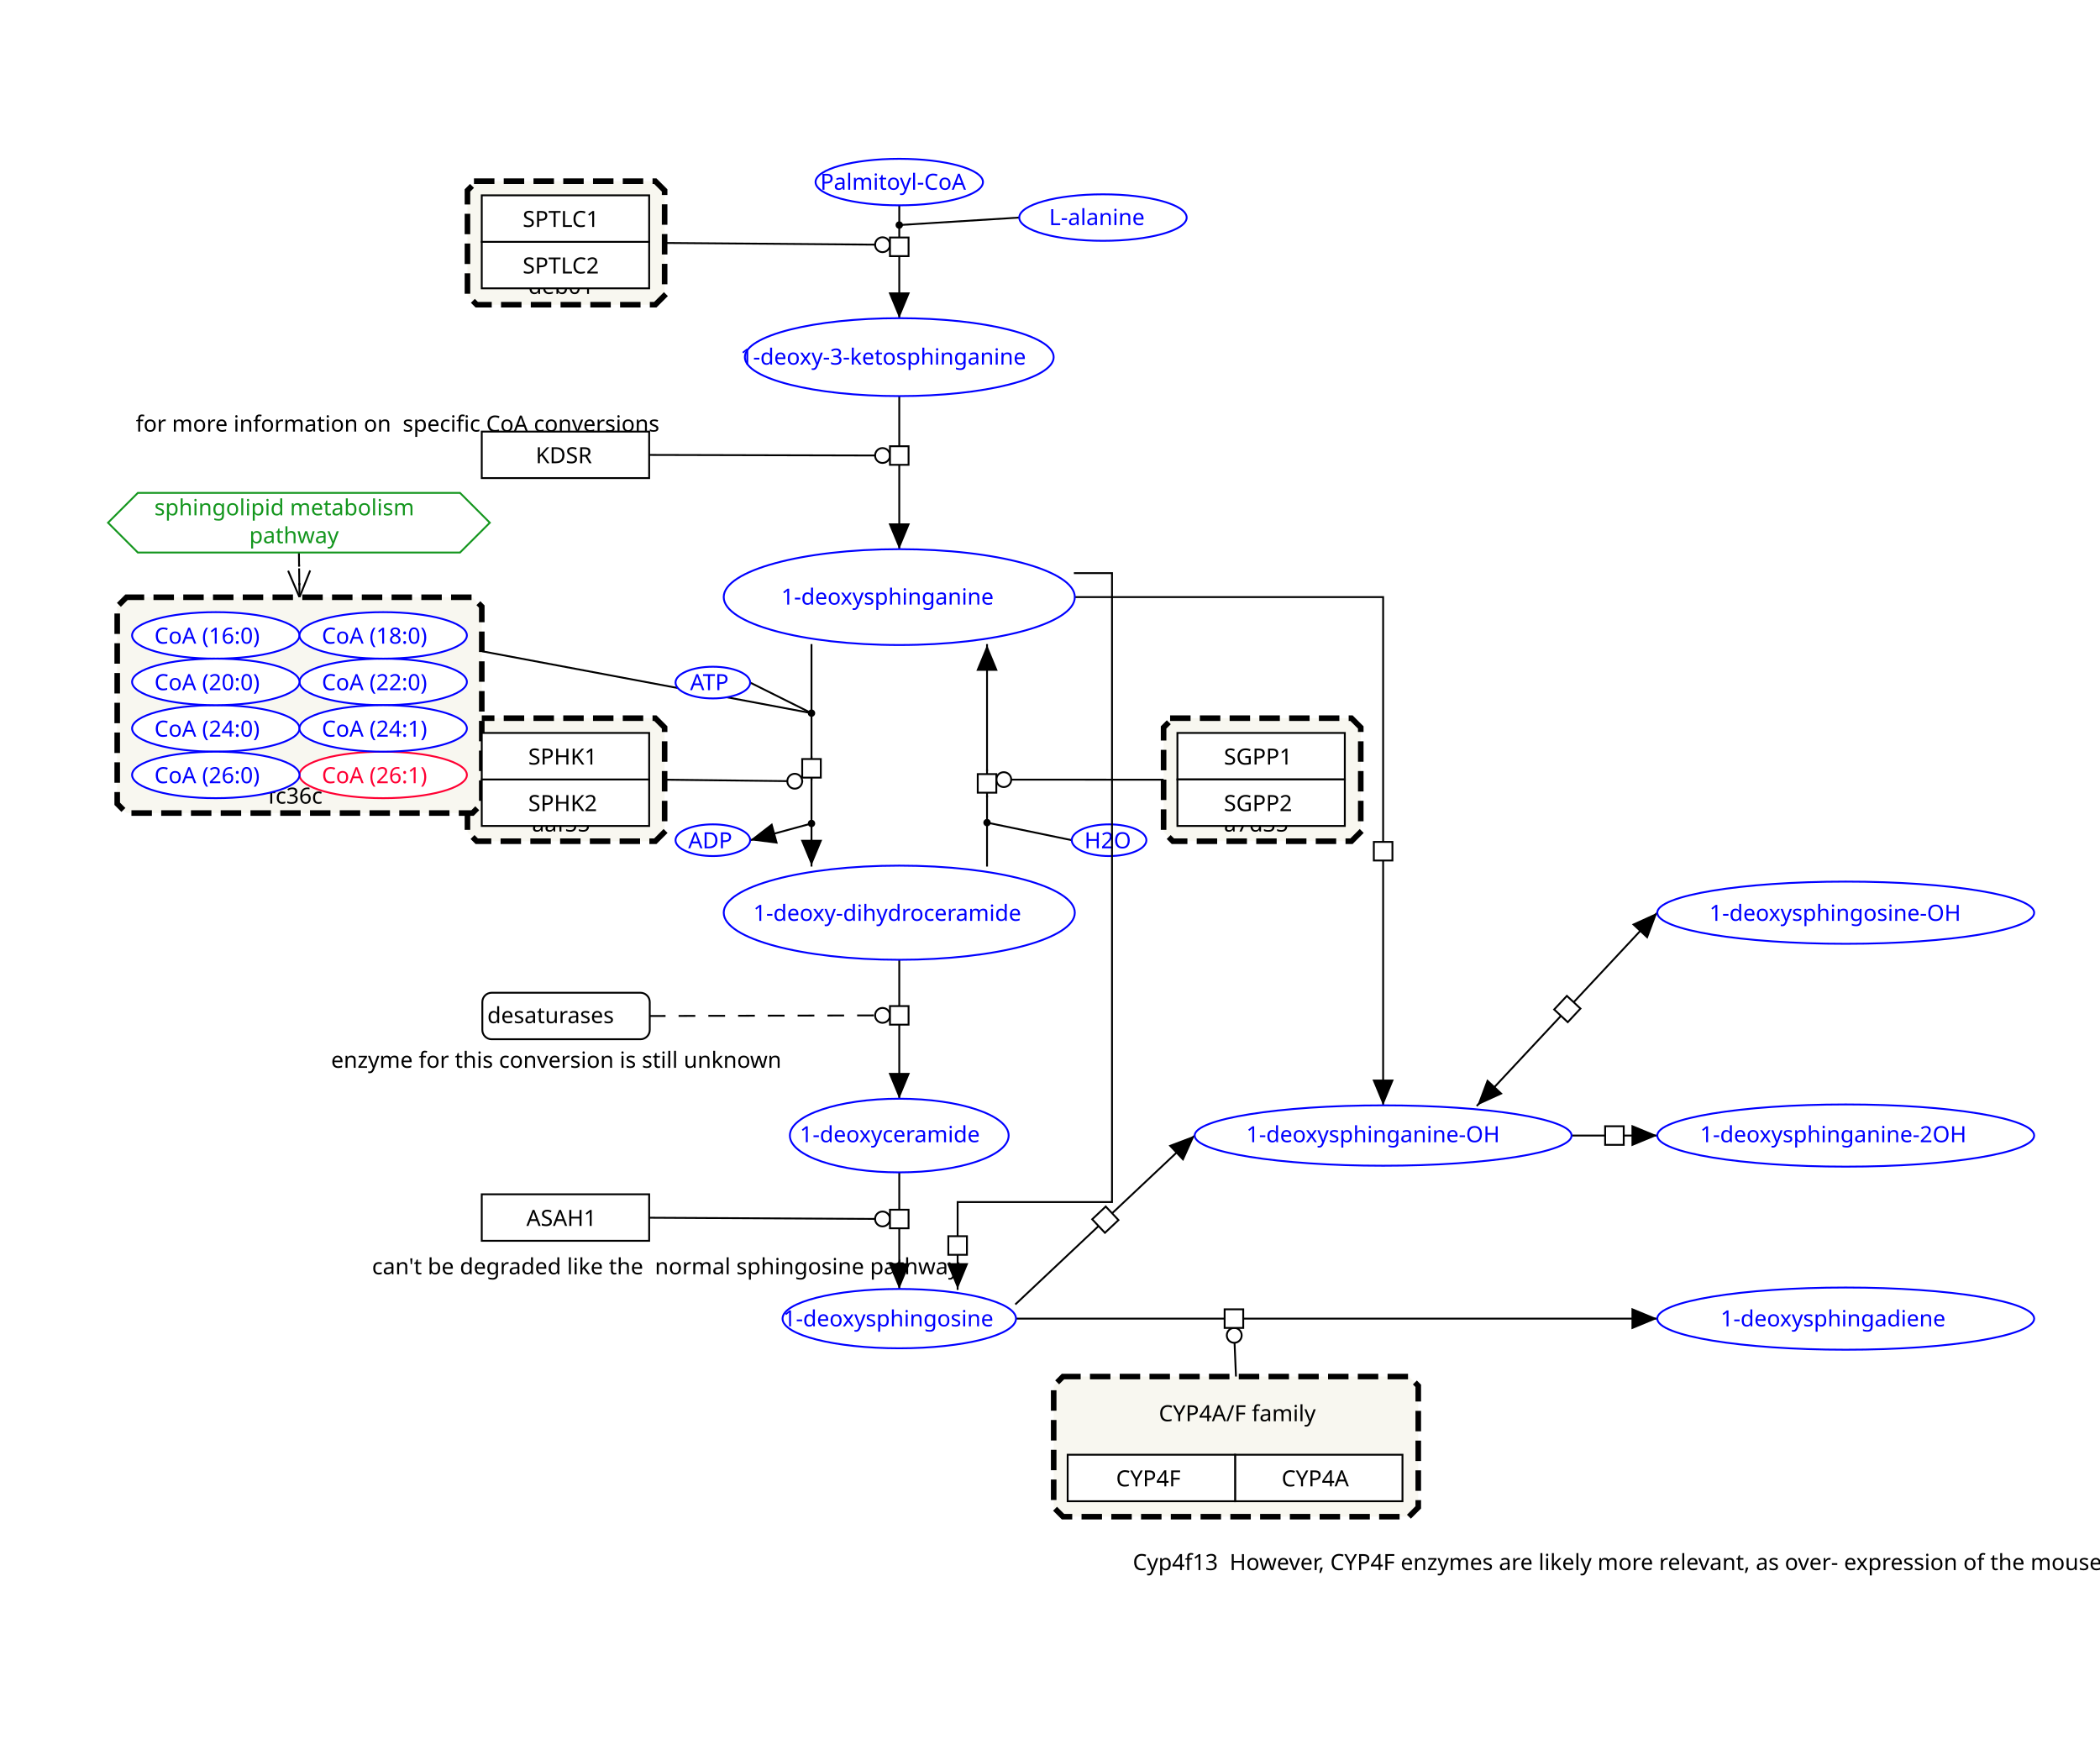
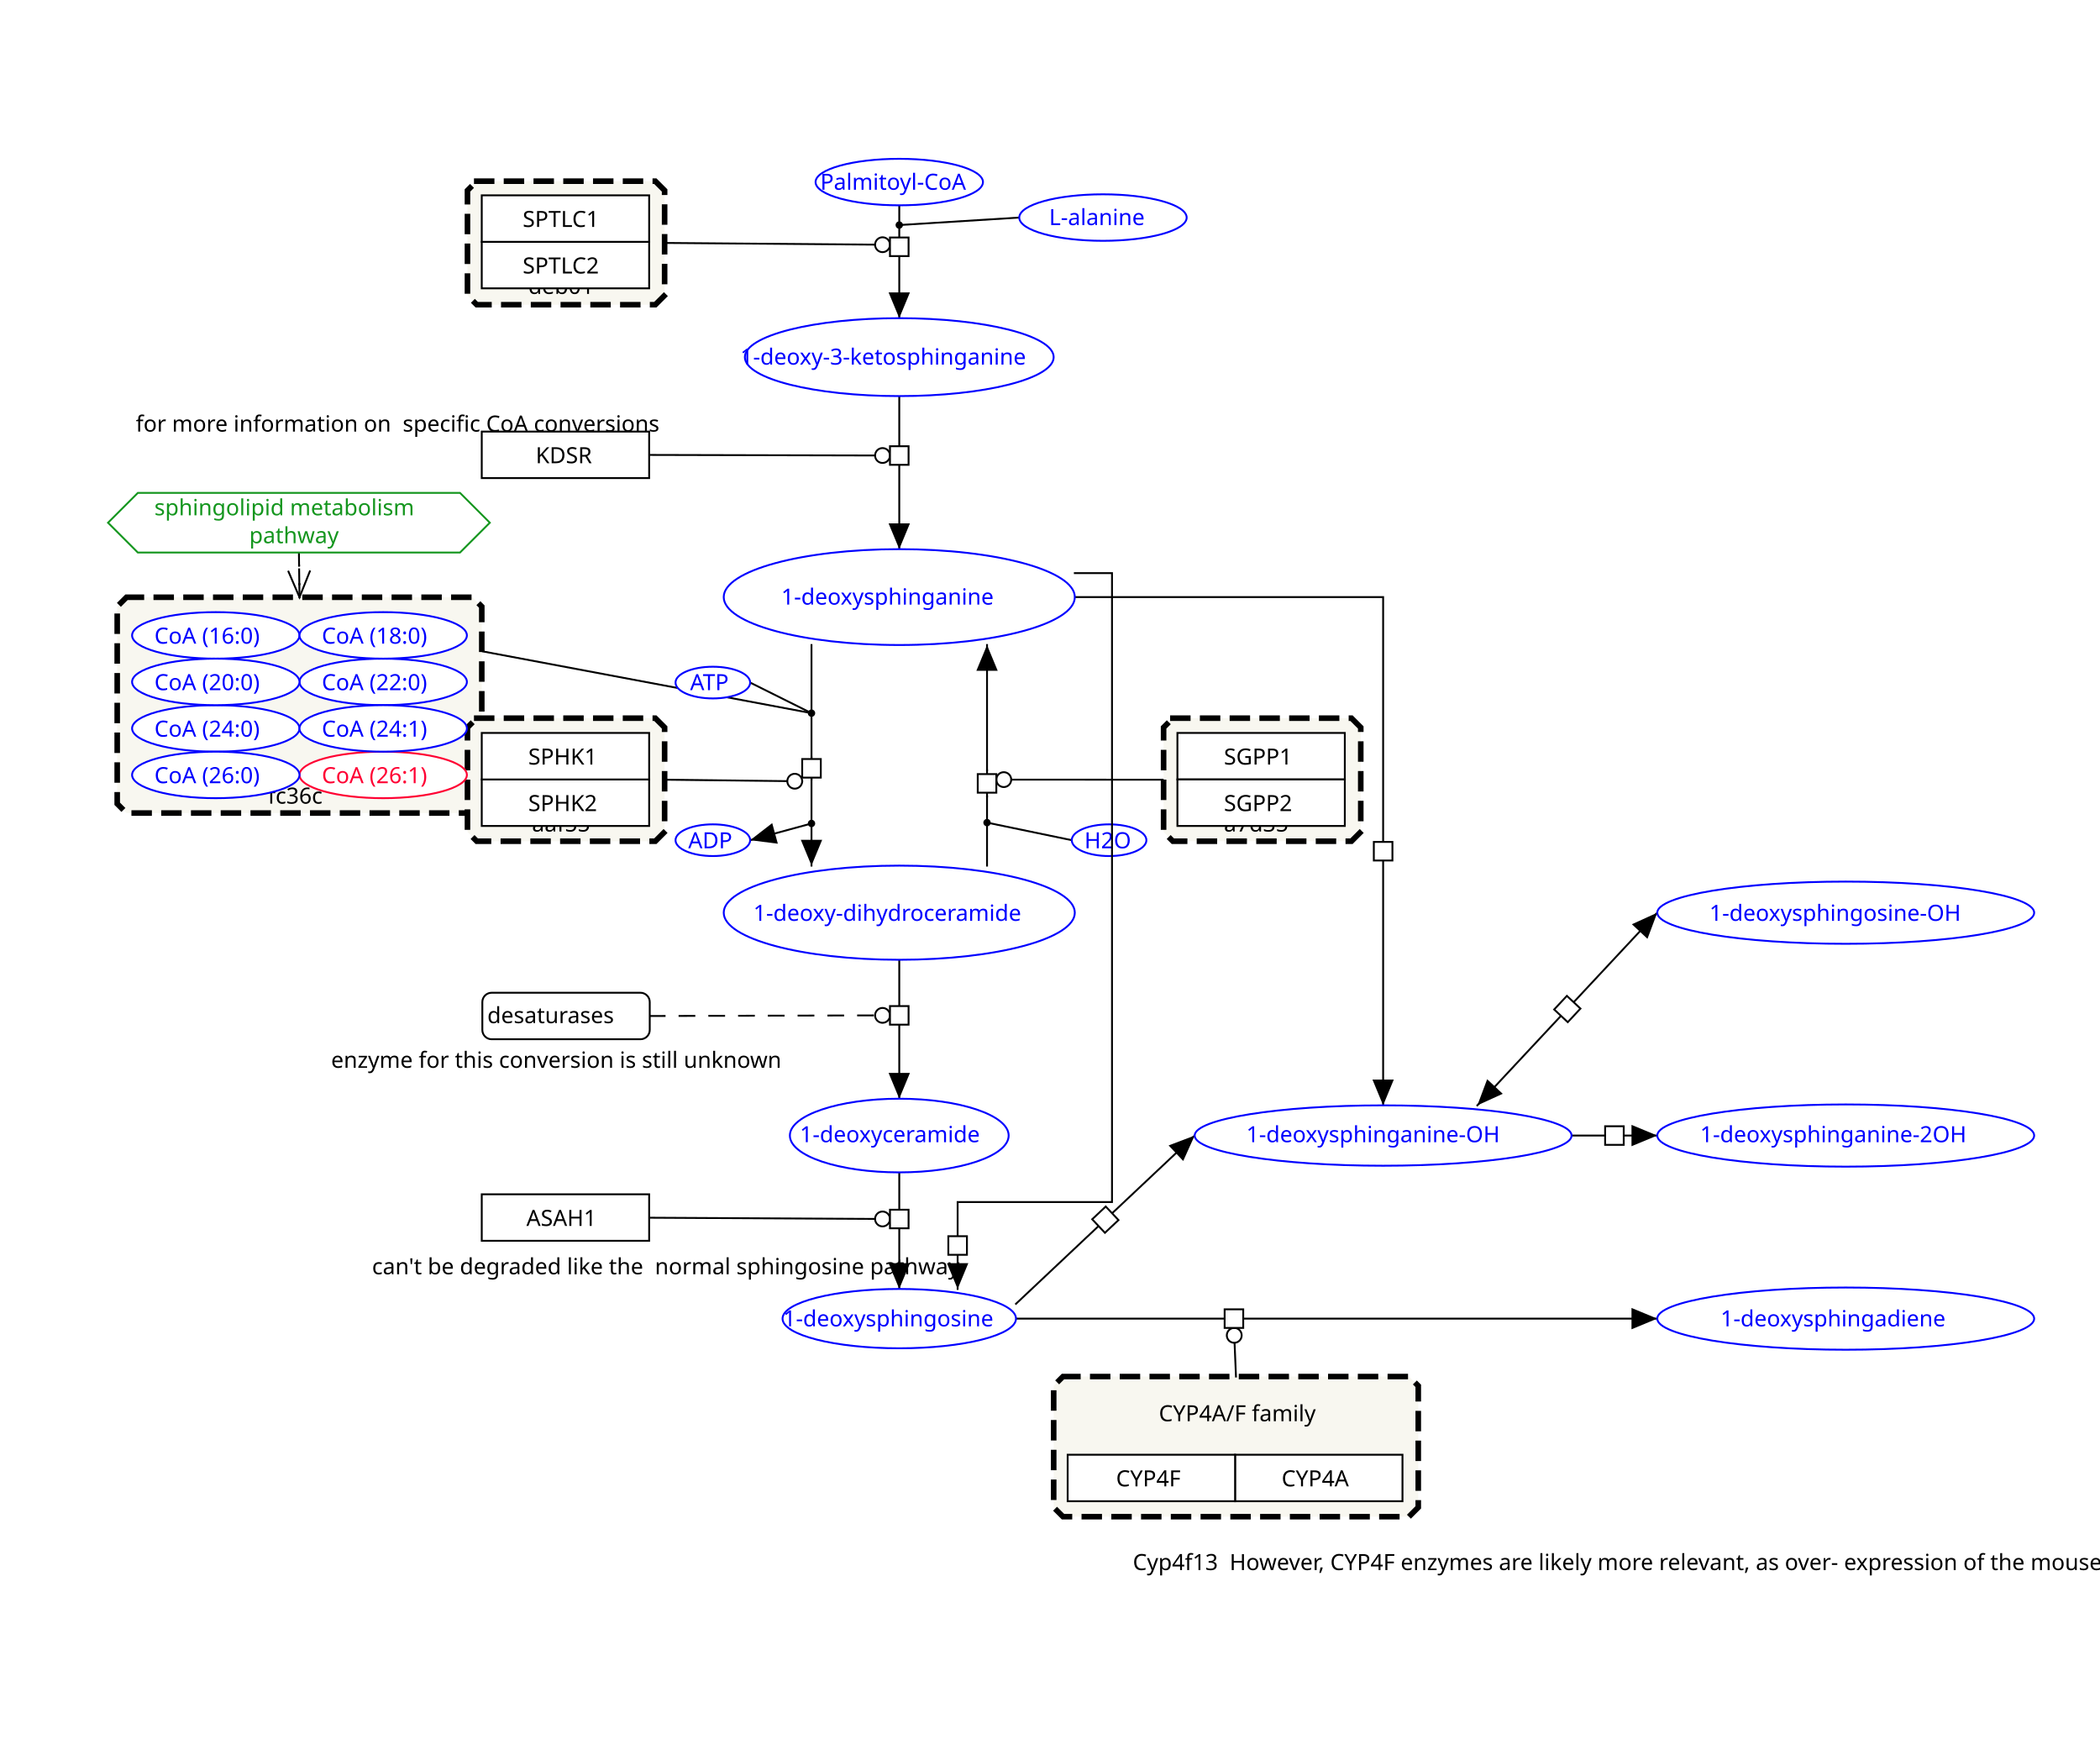
<svg xmlns="http://www.w3.org/2000/svg" fill-opacity="1" color-rendering="auto" color-interpolation="auto" text-rendering="auto" stroke="black" stroke-linecap="square" stroke-miterlimit="10" shape-rendering="auto" stroke-opacity="1" fill="black" stroke-dasharray="none" font-weight="normal" stroke-width="1" viewBox="0 0 1129 946" font-family="'Dialog'" font-style="normal" stroke-linejoin="miter" font-size="12px" stroke-dashoffset="0" image-rendering="auto">
  <defs id="genericDefs" />
  <g />
  <defs id="genericDefs" />
  <g>
    <g fill="white" text-rendering="geometricPrecision" color-interpolation="linearRGB" color-rendering="optimizeQuality" stroke="white" image-rendering="optimizeQuality">
      <rect x="-1" width="1131" height="948" y="-1" stroke="none" />
-       <path fill="none" d="M436.276 346.728 L436.276 383.364" stroke="black" />
-       <path fill="none" d="M259.014 350.063 L436.276 383.364" stroke="black" />
-       <path fill="none" d="M403.301 366.924 L436.276 383.364" stroke="black" />
-       <path fill="none" d="M436.276 442.661 L436.276 465.322" stroke="black" />
-       <path fill="black" d="M430.536 451.464 L436.276 465.322 L442.017 451.464 Z" stroke="none" />
-       <path fill="none" d="M436.276 442.661 L403.301 451.653" stroke="black" />
-       <path fill="black" d="M415.161 442.469 L403.301 451.653 L418.181 453.545 Z" stroke="none" />
-       <path fill="none" d="M357.313 419.13 L431.276 420" stroke="black" />
+       <path fill="none" d="M483.463 110.369 L483.463 120.974" stroke="black" />
+       <path fill="none" d="M547.979 116.953 L483.463 120.974" stroke="black" />
+       <path fill="none" d="M483.463 136.579 L483.463 171.041" stroke="black" />
+       <path fill="black" d="M477.723 157.183 L483.463 171.041 L489.204 157.183 Z" stroke="none" />
+       <path fill="none" d="M357.313 130.592 L478.463 131.579" stroke="black" />
+       <circle r="4" cx="474.464" cy="131.546" stroke="none" />
+       <circle fill="none" r="4" cx="474.464" cy="131.546" stroke="black" />
+       <path fill="none" d="M483.463 120.974 L483.463 128.776" stroke="black" />
+       <circle fill="black" r="1.5" cx="483.463" cy="120.974" stroke="none" />
+       <circle fill="none" r="1.5" cx="483.463" cy="120.974" stroke="black" />
+       <text fill="black" x="484" xml:space="preserve" y="125" stroke="none" />
+       <rect x="478.463" width="10" height="10" y="127.678" transform="translate(483.4634,132.6777) rotate(90) translate(-483.4634,-132.6777)" stroke="none" />
+       <rect x="478.463" y="127.678" transform="translate(483.4634,132.6777) rotate(90) translate(-483.4634,-132.6777)" fill="none" width="10" height="10" stroke="black" />
+     </g>
+     <g font-size="10px" text-rendering="geometricPrecision" image-rendering="optimizeQuality" color-rendering="optimizeQuality" font-family="sans-serif" color-interpolation="linearRGB" font-weight="bold">
+       <text x="483" xml:space="preserve" y="136" stroke="none" />
+       <path fill="none" d="M530.65 465.322 L530.65 442.207" />
+       <path fill="none" d="M576.205 451.653 L530.65 442.207" />
+       <path fill="none" d="M530.65 414.091 L530.65 346.728" />
+       <path d="M536.391 360.587 L530.65 346.728 L524.91 360.587 Z" stroke="none" />
+       <path fill="none" d="M625.57 419.13 L535.65 419.091" />
+     </g>
+     <g fill="white" text-rendering="geometricPrecision" color-interpolation="linearRGB" color-rendering="optimizeQuality" stroke="white" image-rendering="optimizeQuality">
+       <circle r="4" cx="539.65" cy="419.093" stroke="none" />
+       <circle fill="none" r="4" cx="539.65" cy="419.093" stroke="black" />
+       <path fill="none" d="M530.65 442.207 L530.65 428.149" stroke="black" />
+       <circle fill="black" r="1.5" cx="530.65" cy="442.207" stroke="none" />
+       <circle fill="none" r="1.5" cx="530.65" cy="442.207" stroke="black" />
+       <text fill="black" x="531" xml:space="preserve" y="447" stroke="none" />
+       <path fill="none" d="M530.65 428.149 L530.65 426.12" stroke="black" />
+       <path fill="none" d="M530.65 416.12 L530.65 414.091" stroke="black" />
+       <rect x="525.65" width="10" height="10" y="416.12" transform="translate(530.6504,421.1198) rotate(-90) translate(-530.6504,-421.1198)" stroke="none" />
+       <rect x="525.65" y="416.12" transform="translate(530.6504,421.1198) rotate(-90) translate(-530.6504,-421.1198)" fill="none" width="10" height="10" stroke="black" />
+     </g>
+     <g font-size="10px" text-rendering="geometricPrecision" image-rendering="optimizeQuality" color-rendering="optimizeQuality" font-family="sans-serif" color-interpolation="linearRGB" font-weight="bold">
+       <text x="530" xml:space="preserve" y="425" stroke="none" />
+       <path fill="none" d="M436.276 346.728 L436.276 383.364" />
+       <path fill="none" d="M259.014 350.063 L436.276 383.364" />
+       <path fill="none" d="M403.301 366.924 L436.276 383.364" />
+       <path fill="none" d="M436.276 442.661 L436.276 465.322" />
+       <path d="M430.536 451.464 L436.276 465.322 L442.017 451.464 Z" stroke="none" />
+       <path fill="none" d="M436.276 442.661 L403.301 451.653" />
+       <path d="M415.161 442.469 L403.301 451.653 L418.181 453.545 Z" stroke="none" />
+       <path fill="none" d="M357.313 419.13 L431.276 420" />
+     </g>
+     <g fill="white" text-rendering="geometricPrecision" color-interpolation="linearRGB" color-rendering="optimizeQuality" stroke="white" image-rendering="optimizeQuality">
      <circle r="4" cx="427.277" cy="419.953" stroke="none" />
      <circle fill="none" r="4" cx="427.277" cy="419.953" stroke="black" />
      <path fill="none" d="M436.276 383.364 L436.276 407.083" stroke="black" />
      <circle fill="black" r="1.5" cx="436.276" cy="383.364" stroke="none" />
      <circle fill="none" r="1.5" cx="436.276" cy="383.364" stroke="black" />
      <text fill="black" x="437" xml:space="preserve" y="388" stroke="none" />
      <path fill="none" d="M436.276 442.661 L436.276 418.942" stroke="black" />
      <circle fill="black" r="1.5" cx="436.276" cy="442.661" stroke="none" />
      <circle fill="none" r="1.5" cx="436.276" cy="442.661" stroke="black" />
      <text fill="black" x="437" xml:space="preserve" y="447" stroke="none" />
      <path fill="none" d="M436.276 407.083 L436.276 408.013" stroke="black" />
      <path fill="none" d="M436.276 418.013 L436.276 418.942" stroke="black" />
      <rect x="431.276" width="10" height="10" y="408.013" transform="translate(436.2763,413.0127) rotate(90) translate(-436.2763,-413.0127)" stroke="none" />
      <rect x="431.276" y="408.013" transform="translate(436.2763,413.0127) rotate(90) translate(-436.2763,-413.0127)" fill="none" width="10" height="10" stroke="black" />
    </g>
    <g font-size="10px" text-rendering="geometricPrecision" image-rendering="optimizeQuality" color-rendering="optimizeQuality" font-family="sans-serif" color-interpolation="linearRGB" font-weight="bold">
      <text x="436" xml:space="preserve" y="417" stroke="none" />
-       <path fill="none" d="M483.463 110.369 L483.463 120.974" />
-       <path fill="none" d="M547.979 116.953 L483.463 120.974" />
-       <path fill="none" d="M483.463 136.579 L483.463 171.041" />
-       <path d="M477.723 157.183 L483.463 171.041 L489.204 157.183 Z" stroke="none" />
-       <path fill="none" d="M357.313 130.592 L478.463 131.579" />
-     </g>
-     <g fill="white" text-rendering="geometricPrecision" color-interpolation="linearRGB" color-rendering="optimizeQuality" stroke="white" image-rendering="optimizeQuality">
-       <circle r="4" cx="474.464" cy="131.546" stroke="none" />
-       <circle fill="none" r="4" cx="474.464" cy="131.546" stroke="black" />
-       <path fill="none" d="M483.463 120.974 L483.463 128.776" stroke="black" />
-       <circle fill="black" r="1.5" cx="483.463" cy="120.974" stroke="none" />
-       <circle fill="none" r="1.5" cx="483.463" cy="120.974" stroke="black" />
-       <text fill="black" x="484" xml:space="preserve" y="125" stroke="none" />
-       <rect x="478.463" width="10" height="10" y="127.678" transform="translate(483.4634,132.6777) rotate(90) translate(-483.4634,-132.6777)" stroke="none" />
-       <rect x="478.463" y="127.678" transform="translate(483.4634,132.6777) rotate(90) translate(-483.4634,-132.6777)" fill="none" width="10" height="10" stroke="black" />
-     </g>
-     <g font-size="10px" text-rendering="geometricPrecision" image-rendering="optimizeQuality" color-rendering="optimizeQuality" font-family="sans-serif" color-interpolation="linearRGB" font-weight="bold">
-       <text x="483" xml:space="preserve" y="136" stroke="none" />
-       <path fill="none" d="M530.65 465.322 L530.65 442.207" />
-       <path fill="none" d="M576.205 451.653 L530.65 442.207" />
-       <path fill="none" d="M530.65 414.091 L530.65 346.728" />
-       <path d="M536.391 360.587 L530.65 346.728 L524.91 360.587 Z" stroke="none" />
-       <path fill="none" d="M625.57 419.13 L535.65 419.091" />
-     </g>
-     <g fill="white" text-rendering="geometricPrecision" color-interpolation="linearRGB" color-rendering="optimizeQuality" stroke="white" image-rendering="optimizeQuality">
-       <circle r="4" cx="539.65" cy="419.093" stroke="none" />
-       <circle fill="none" r="4" cx="539.65" cy="419.093" stroke="black" />
-       <path fill="none" d="M530.65 442.207 L530.65 428.149" stroke="black" />
-       <circle fill="black" r="1.5" cx="530.65" cy="442.207" stroke="none" />
-       <circle fill="none" r="1.5" cx="530.65" cy="442.207" stroke="black" />
-       <text fill="black" x="531" xml:space="preserve" y="447" stroke="none" />
-       <path fill="none" d="M530.65 428.149 L530.65 426.12" stroke="black" />
-       <path fill="none" d="M530.65 416.12 L530.65 414.091" stroke="black" />
-       <rect x="525.65" width="10" height="10" y="416.12" transform="translate(530.6504,421.1198) rotate(-90) translate(-530.6504,-421.1198)" stroke="none" />
-       <rect x="525.65" y="416.12" transform="translate(530.6504,421.1198) rotate(-90) translate(-530.6504,-421.1198)" fill="none" width="10" height="10" stroke="black" />
-     </g>
-     <g font-size="10px" text-rendering="geometricPrecision" image-rendering="optimizeQuality" color-rendering="optimizeQuality" font-family="sans-serif" color-interpolation="linearRGB" font-weight="bold">
-       <text x="530" xml:space="preserve" y="425" stroke="none" />
-       <path fill="none" d="M844.916 610.42 L862.948 610.42" />
-       <path fill="none" d="M872.948 610.42 L890.981 610.42" />
-       <path d="M877.123 616.161 L890.981 610.42 L877.123 604.68 Z" stroke="none" />
-     </g>
-     <g fill="white" text-rendering="geometricPrecision" color-interpolation="linearRGB" color-rendering="optimizeQuality" stroke="white" image-rendering="optimizeQuality">
-       <rect x="862.948" width="10" height="10" y="605.42" stroke="none" />
-       <rect fill="none" x="862.948" width="10" height="10" y="605.42" stroke="black" />
-     </g>
-     <g font-size="10px" text-rendering="geometricPrecision" image-rendering="optimizeQuality" color-rendering="optimizeQuality" font-family="sans-serif" color-interpolation="linearRGB" font-weight="bold">
-       <text x="867" xml:space="preserve" y="614" stroke="none" />
+       <path fill="none" d="M794.257 594.193 L839.206 546.065" />
+       <path d="M799.521 580.147 L794.257 594.193 L807.911 587.983 Z" stroke="none" />
+       <path fill="none" d="M846.032 538.757 L890.981 490.628" />
+       <path d="M885.717 504.675 L890.981 490.628 L877.327 496.838 Z" stroke="none" />
+     </g>
+     <g transform="translate(842.6191,542.4109) rotate(-46.9559) translate(-842.6191,-542.4109)" fill="white" text-rendering="geometricPrecision" color-rendering="optimizeQuality" image-rendering="optimizeQuality" color-interpolation="linearRGB" stroke="white">
+       <rect x="837.619" width="10" height="10" y="537.411" stroke="none" />
+       <rect fill="none" x="837.619" width="10" height="10" y="537.411" stroke="black" />
+     </g>
+     <g font-size="10px" text-rendering="geometricPrecision" image-rendering="optimizeQuality" color-rendering="optimizeQuality" font-family="sans-serif" color-interpolation="linearRGB" font-weight="bold">
+       <text x="842" xml:space="preserve" y="546" stroke="none" />
+       <path fill="none" d="M577.837 320.968 L743.598 320.968 L743.598 452.581" />
+       <path fill="none" d="M743.598 462.581 L743.598 594.193" />
+       <path d="M737.858 580.335 L743.598 594.193 L749.338 580.335 Z" stroke="none" />
+     </g>
+     <g transform="translate(743.5978,457.5808) rotate(90) translate(-743.5978,-457.5808)" fill="white" text-rendering="geometricPrecision" color-rendering="optimizeQuality" image-rendering="optimizeQuality" color-interpolation="linearRGB" stroke="white">
+       <rect x="738.598" width="10" height="10" y="452.581" stroke="none" />
+       <rect fill="none" x="738.598" width="10" height="10" y="452.581" stroke="black" />
+     </g>
+     <g font-size="10px" text-rendering="geometricPrecision" image-rendering="optimizeQuality" color-rendering="optimizeQuality" font-family="sans-serif" color-interpolation="linearRGB" font-weight="bold">
+       <text x="743" xml:space="preserve" y="461" stroke="none" />
      <path fill="none" d="M546.217 700.864 L590.608 659.069" />
      <path fill="none" d="M597.889 652.215 L642.28 610.42" />
      <path d="M636.125 624.1 L642.28 610.42 L628.255 615.741 Z" stroke="none" />
      <path fill="none" d="M590.608 659.069 L590.608 659.069" />
      <path fill="none" d="M597.889 652.215 L597.889 652.215" />
    </g>
    <g transform="translate(594.2486,655.642) rotate(-43.2741) translate(-594.2486,-655.642)" fill="white" text-rendering="geometricPrecision" color-rendering="optimizeQuality" image-rendering="optimizeQuality" color-interpolation="linearRGB" stroke="white">
      <rect x="589.249" width="10" height="10" y="650.642" stroke="none" />
      <rect fill="none" x="589.249" width="10" height="10" y="650.642" stroke="black" />
    </g>
    <g font-size="10px" text-rendering="geometricPrecision" image-rendering="optimizeQuality" color-rendering="optimizeQuality" font-family="sans-serif" color-interpolation="linearRGB" font-weight="bold">
      <text x="594" xml:space="preserve" y="659" stroke="none" />
-       <path fill="none" d="M794.257 594.193 L839.206 546.065" />
-       <path d="M799.521 580.147 L794.257 594.193 L807.911 587.983 Z" stroke="none" />
-       <path fill="none" d="M846.032 538.757 L890.981 490.628" />
-       <path d="M885.717 504.675 L890.981 490.628 L877.327 496.838 Z" stroke="none" />
-     </g>
-     <g transform="translate(842.6191,542.4109) rotate(-46.9559) translate(-842.6191,-542.4109)" fill="white" text-rendering="geometricPrecision" color-rendering="optimizeQuality" image-rendering="optimizeQuality" color-interpolation="linearRGB" stroke="white">
-       <rect x="837.619" width="10" height="10" y="537.411" stroke="none" />
-       <rect fill="none" x="837.619" width="10" height="10" y="537.411" stroke="black" />
-     </g>
-     <g font-size="10px" text-rendering="geometricPrecision" image-rendering="optimizeQuality" color-rendering="optimizeQuality" font-family="sans-serif" color-interpolation="linearRGB" font-weight="bold">
-       <text x="842" xml:space="preserve" y="546" stroke="none" />
-       <path fill="none" d="M577.837 320.968 L743.598 320.968 L743.598 452.581" />
-       <path fill="none" d="M743.598 462.581 L743.598 594.193" />
-       <path d="M737.858 580.335 L743.598 594.193 L749.338 580.335 Z" stroke="none" />
-     </g>
-     <g transform="translate(743.5978,457.5808) rotate(90) translate(-743.5978,-457.5808)" fill="white" text-rendering="geometricPrecision" color-rendering="optimizeQuality" image-rendering="optimizeQuality" color-interpolation="linearRGB" stroke="white">
-       <rect x="738.598" width="10" height="10" y="452.581" stroke="none" />
-       <rect fill="none" x="738.598" width="10" height="10" y="452.581" stroke="black" />
-     </g>
-     <g font-size="10px" text-rendering="geometricPrecision" image-rendering="optimizeQuality" color-rendering="optimizeQuality" font-family="sans-serif" color-interpolation="linearRGB" font-weight="bold">
-       <text x="743" xml:space="preserve" y="461" stroke="none" />
+     </g>
+     <g fill="rgb(248,247,240)" text-rendering="geometricPrecision" color-interpolation="linearRGB" color-rendering="optimizeQuality" stroke="rgb(248,247,240)" image-rendering="optimizeQuality">
+       <path d="M68.014 321.063 L254.014 321.063 L259.014 326.063 L259.014 432.063 L254.014 437.063 L68.014 437.063 L63.014 432.063 L63.014 326.063 Z" stroke="none" fill-rule="evenodd" />
+     </g>
+     <g text-rendering="geometricPrecision" stroke-dasharray="8,8" stroke-width="3" color-interpolation="linearRGB" color-rendering="optimizeQuality" image-rendering="optimizeQuality">
+       <path fill="none" d="M68.014 321.063 L254.014 321.063 L259.014 326.063 L259.014 432.063 L254.014 437.063 L68.014 437.063 L63.014 432.063 L63.014 326.063 Z" fill-rule="evenodd" />
+       <text x="144" y="432" font-family="sans-serif" stroke-dasharray="none" stroke="none" stroke-width="1" xml:space="preserve">fc36c</text>
+     </g>
+     <g fill="rgb(248,247,240)" text-rendering="geometricPrecision" color-interpolation="linearRGB" color-rendering="optimizeQuality" stroke="rgb(248,247,240)" image-rendering="optimizeQuality">
+       <path d="M571.484 739.973 L757.484 739.973 L762.484 744.973 L762.484 810.298 L757.484 815.298 L571.484 815.298 L566.484 810.298 L566.484 744.973 Z" stroke="none" fill-rule="evenodd" />
+     </g>
+     <g text-rendering="geometricPrecision" stroke-dasharray="8,8" stroke-width="3" color-interpolation="linearRGB" color-rendering="optimizeQuality" image-rendering="optimizeQuality">
+       <path fill="none" d="M571.484 739.973 L757.484 739.973 L762.484 744.973 L762.484 810.298 L757.484 815.298 L571.484 815.298 L566.484 810.298 L566.484 744.973 Z" fill-rule="evenodd" />
+       <text x="623" y="764" font-family="sans-serif" stroke-dasharray="none" stroke="none" stroke-width="1" xml:space="preserve">CYP4A/F family </text>
+       <path fill="none" stroke-width="1" stroke-dasharray="none" d="M546.217 708.836 L658.386 708.836" />
+       <path fill="none" stroke-width="1" stroke-dasharray="none" d="M668.386 708.836 L890.981 708.836" />
+       <path stroke-width="1" stroke-dasharray="none" d="M877.123 714.577 L890.981 708.836 L877.123 703.096 Z" stroke="none" />
+       <path fill="none" stroke-width="1" stroke-dasharray="none" d="M664.484 739.973 L663.386 713.836" />
+     </g>
+     <g fill="white" text-rendering="geometricPrecision" color-interpolation="linearRGB" color-rendering="optimizeQuality" stroke="white" image-rendering="optimizeQuality">
+       <circle r="4" cx="663.554" cy="717.833" stroke="none" />
+       <circle fill="none" r="4" cx="663.554" cy="717.833" stroke="black" />
+       <rect x="658.386" width="10" height="10" y="703.837" stroke="none" />
+       <rect fill="none" x="658.386" width="10" height="10" y="703.837" stroke="black" />
+     </g>
+     <g font-size="10px" text-rendering="geometricPrecision" image-rendering="optimizeQuality" color-rendering="optimizeQuality" font-family="sans-serif" color-interpolation="linearRGB" font-weight="bold">
+       <text x="663" xml:space="preserve" y="712" stroke="none" />
+     </g>
+     <g fill="rgb(248,247,240)" text-rendering="geometricPrecision" color-interpolation="linearRGB" color-rendering="optimizeQuality" stroke="rgb(248,247,240)" image-rendering="optimizeQuality">
+       <path d="M256.313 386.051 L352.313 386.051 L357.313 391.051 L357.313 447.209 L352.313 452.209 L256.313 452.209 L251.313 447.209 L251.313 391.051 Z" stroke="none" fill-rule="evenodd" />
+     </g>
+     <g text-rendering="geometricPrecision" stroke-dasharray="8,8" stroke-width="3" color-interpolation="linearRGB" color-rendering="optimizeQuality" image-rendering="optimizeQuality">
+       <path fill="none" d="M256.313 386.051 L352.313 386.051 L357.313 391.051 L357.313 447.209 L352.313 452.209 L256.313 452.209 L251.313 447.209 L251.313 391.051 Z" fill-rule="evenodd" />
+       <text x="286" y="447" font-family="sans-serif" stroke-dasharray="none" stroke="none" stroke-width="1" xml:space="preserve">aaf55</text>
+       <path fill="none" stroke-width="1" stroke-dasharray="none" d="M844.916 610.42 L862.948 610.42" />
+       <path fill="none" stroke-width="1" stroke-dasharray="none" d="M872.948 610.42 L890.981 610.42" />
+       <path stroke-width="1" stroke-dasharray="none" d="M877.123 616.161 L890.981 610.42 L877.123 604.68 Z" stroke="none" />
+     </g>
+     <g fill="white" text-rendering="geometricPrecision" color-interpolation="linearRGB" color-rendering="optimizeQuality" stroke="white" image-rendering="optimizeQuality">
+       <rect x="862.948" width="10" height="10" y="605.42" stroke="none" />
+       <rect fill="none" x="862.948" width="10" height="10" y="605.42" stroke="black" />
+     </g>
+     <g font-size="10px" text-rendering="geometricPrecision" image-rendering="optimizeQuality" color-rendering="optimizeQuality" font-family="sans-serif" color-interpolation="linearRGB" font-weight="bold">
+       <text x="867" xml:space="preserve" y="614" stroke="none" />
    </g>
    <g text-rendering="geometricPrecision" stroke-dasharray="8,8" color-interpolation="linearRGB" color-rendering="optimizeQuality" image-rendering="optimizeQuality">
      <path fill="none" d="M160.706 297.009 L160.796 304.036" />
      <path fill="none" d="M160.924 314.036 L161.014 321.063" />
      <path stroke-dasharray="none" fill="none" d="M155.097 307.279 L161.014 321.063 L166.576 307.132" />
      <path fill="none" d="M160.796 304.036 L160.796 304.036" />
      <path fill="none" d="M160.924 314.036 L160.924 314.036" />
      <line y2="304.036" fill="none" x1="160.924" x2="160.796" y1="314.036" />
-       <path stroke-dasharray="none" fill="none" d="M546.217 708.836 L658.386 708.836" />
-       <path stroke-dasharray="none" fill="none" d="M668.386 708.836 L890.981 708.836" />
-       <path stroke-dasharray="none" d="M877.123 714.577 L890.981 708.836 L877.123 703.096 Z" stroke="none" />
-       <path stroke-dasharray="none" fill="none" d="M664.484 739.973 L663.386 713.836" />
-       <circle fill="white" stroke-dasharray="none" r="4" cx="663.554" cy="717.833" stroke="none" />
-       <circle fill="none" stroke-dasharray="none" r="4" cx="663.554" cy="717.833" />
-       <rect x="658.386" y="703.837" fill="white" width="10" stroke-dasharray="none" height="10" stroke="none" />
-       <rect fill="none" x="658.386" width="10" stroke-dasharray="none" height="10" y="703.837" />
-     </g>
-     <g font-size="10px" text-rendering="geometricPrecision" image-rendering="optimizeQuality" color-rendering="optimizeQuality" font-family="sans-serif" color-interpolation="linearRGB" font-weight="bold">
-       <text x="663" xml:space="preserve" y="712" stroke="none" />
-     </g>
-     <g fill="rgb(248,247,240)" text-rendering="geometricPrecision" color-interpolation="linearRGB" color-rendering="optimizeQuality" stroke="rgb(248,247,240)" image-rendering="optimizeQuality">
-       <path d="M256.313 386.051 L352.313 386.051 L357.313 391.051 L357.313 447.209 L352.313 452.209 L256.313 452.209 L251.313 447.209 L251.313 391.051 Z" stroke="none" fill-rule="evenodd" />
-     </g>
-     <g text-rendering="geometricPrecision" stroke-dasharray="8,8" stroke-width="3" color-interpolation="linearRGB" color-rendering="optimizeQuality" image-rendering="optimizeQuality">
-       <path fill="none" d="M256.313 386.051 L352.313 386.051 L357.313 391.051 L357.313 447.209 L352.313 452.209 L256.313 452.209 L251.313 447.209 L251.313 391.051 Z" fill-rule="evenodd" />
-       <text x="286" y="447" font-family="sans-serif" stroke-dasharray="none" stroke="none" stroke-width="1" xml:space="preserve">aaf55</text>
-     </g>
-     <g fill="rgb(248,247,240)" text-rendering="geometricPrecision" color-interpolation="linearRGB" color-rendering="optimizeQuality" stroke="rgb(248,247,240)" image-rendering="optimizeQuality">
-       <path d="M571.484 739.973 L757.484 739.973 L762.484 744.973 L762.484 810.298 L757.484 815.298 L571.484 815.298 L566.484 810.298 L566.484 744.973 Z" stroke="none" fill-rule="evenodd" />
-     </g>
-     <g text-rendering="geometricPrecision" stroke-dasharray="8,8" stroke-width="3" color-interpolation="linearRGB" color-rendering="optimizeQuality" image-rendering="optimizeQuality">
-       <path fill="none" d="M571.484 739.973 L757.484 739.973 L762.484 744.973 L762.484 810.298 L757.484 815.298 L571.484 815.298 L566.484 810.298 L566.484 744.973 Z" fill-rule="evenodd" />
-       <text x="623" y="764" font-family="sans-serif" stroke-dasharray="none" stroke="none" stroke-width="1" xml:space="preserve">CYP4A/F family </text>
-     </g>
-     <g fill="rgb(248,247,240)" text-rendering="geometricPrecision" color-interpolation="linearRGB" color-rendering="optimizeQuality" stroke="rgb(248,247,240)" image-rendering="optimizeQuality">
-       <path d="M68.014 321.063 L254.014 321.063 L259.014 326.063 L259.014 432.063 L254.014 437.063 L68.014 437.063 L63.014 432.063 L63.014 326.063 Z" stroke="none" fill-rule="evenodd" />
-     </g>
-     <g text-rendering="geometricPrecision" stroke-dasharray="8,8" stroke-width="3" color-interpolation="linearRGB" color-rendering="optimizeQuality" image-rendering="optimizeQuality">
-       <path fill="none" d="M68.014 321.063 L254.014 321.063 L259.014 326.063 L259.014 432.063 L254.014 437.063 L68.014 437.063 L63.014 432.063 L63.014 326.063 Z" fill-rule="evenodd" />
-       <text x="144" y="432" font-family="sans-serif" stroke-dasharray="none" stroke="none" stroke-width="1" xml:space="preserve">fc36c</text>
-     </g>
-     <g fill="rgb(248,247,240)" text-rendering="geometricPrecision" color-interpolation="linearRGB" color-rendering="optimizeQuality" stroke="rgb(248,247,240)" image-rendering="optimizeQuality">
-       <path d="M256.313 97.388 L352.313 97.388 L357.313 102.388 L357.313 158.796 L352.313 163.796 L256.313 163.796 L251.313 158.796 L251.313 102.388 Z" stroke="none" fill-rule="evenodd" />
-     </g>
-     <g text-rendering="geometricPrecision" stroke-dasharray="8,8" stroke-width="3" color-interpolation="linearRGB" color-rendering="optimizeQuality" image-rendering="optimizeQuality">
-       <path fill="none" d="M256.313 97.388 L352.313 97.388 L357.313 102.388 L357.313 158.796 L352.313 163.796 L256.313 163.796 L251.313 158.796 L251.313 102.388 Z" fill-rule="evenodd" />
-       <text x="284" y="158" font-family="sans-serif" stroke-dasharray="none" stroke="none" stroke-width="1" xml:space="preserve">deb01</text>
-       <path fill="none" stroke-width="1" stroke-dasharray="none" d="M483.463 630.218 L483.463 650.287" />
-       <path fill="none" stroke-width="1" stroke-dasharray="none" d="M483.463 660.287 L483.463 692.891" />
-       <path stroke-width="1" stroke-dasharray="none" d="M477.723 679.033 L483.463 692.891 L489.204 679.033 Z" stroke="none" />
-       <path fill="none" stroke-width="1" stroke-dasharray="none" d="M349.313 654.596 L478.463 655.287" />
-     </g>
-     <g fill="white" text-rendering="geometricPrecision" color-interpolation="linearRGB" color-rendering="optimizeQuality" stroke="white" image-rendering="optimizeQuality">
-       <circle r="4" cx="474.463" cy="655.266" stroke="none" />
-       <circle fill="none" r="4" cx="474.463" cy="655.266" stroke="black" />
-       <rect x="478.463" width="10" height="10" y="650.287" transform="translate(483.4634,655.2873) rotate(90) translate(-483.4634,-655.2873)" stroke="none" />
-       <rect x="478.463" y="650.287" transform="translate(483.4634,655.2873) rotate(90) translate(-483.4634,-655.2873)" fill="none" width="10" height="10" stroke="black" />
+       <path fill="rgb(248,247,240)" stroke-dasharray="none" d="M256.313 97.388 L352.313 97.388 L357.313 102.388 L357.313 158.796 L352.313 163.796 L256.313 163.796 L251.313 158.796 L251.313 102.388 Z" fill-rule="evenodd" stroke="none" />
+       <path fill="none" stroke-width="3" d="M256.313 97.388 L352.313 97.388 L357.313 102.388 L357.313 158.796 L352.313 163.796 L256.313 163.796 L251.313 158.796 L251.313 102.388 Z" fill-rule="evenodd" />
+       <text x="284" xml:space="preserve" stroke-dasharray="none" y="158" font-family="sans-serif" stroke="none">deb01</text>
+       <path stroke-dasharray="none" fill="none" d="M483.463 630.218 L483.463 650.287" />
+       <path stroke-dasharray="none" fill="none" d="M483.463 660.287 L483.463 692.891" />
+       <path stroke-dasharray="none" d="M477.723 679.033 L483.463 692.891 L489.204 679.033 Z" stroke="none" />
+       <path stroke-dasharray="none" fill="none" d="M349.313 654.596 L478.463 655.287" />
+       <circle fill="white" stroke-dasharray="none" r="4" cx="474.463" cy="655.266" stroke="none" />
+       <circle fill="none" stroke-dasharray="none" r="4" cx="474.463" cy="655.266" />
+       <rect x="478.463" y="650.287" transform="translate(483.4634,655.2873) rotate(90) translate(-483.4634,-655.2873)" fill="white" width="10" stroke-dasharray="none" height="10" stroke="none" />
+       <rect x="478.463" y="650.287" transform="translate(483.4634,655.2873) rotate(90) translate(-483.4634,-655.2873)" fill="none" width="10" stroke-dasharray="none" height="10" />
    </g>
    <g font-size="10px" text-rendering="geometricPrecision" image-rendering="optimizeQuality" color-rendering="optimizeQuality" font-family="sans-serif" color-interpolation="linearRGB" font-weight="bold">
      <text x="483" xml:space="preserve" y="659" stroke="none" />
    </g>
    <g fill="rgb(248,247,240)" text-rendering="geometricPrecision" color-interpolation="linearRGB" color-rendering="optimizeQuality" stroke="rgb(248,247,240)" image-rendering="optimizeQuality">
      <path d="M630.57 386.051 L726.57 386.051 L731.57 391.051 L731.57 447.209 L726.57 452.209 L630.57 452.209 L625.57 447.209 L625.57 391.051 Z" stroke="none" fill-rule="evenodd" />
    </g>
    <g text-rendering="geometricPrecision" stroke-dasharray="8,8" stroke-width="3" color-interpolation="linearRGB" color-rendering="optimizeQuality" image-rendering="optimizeQuality">
      <path fill="none" d="M630.57 386.051 L726.57 386.051 L731.57 391.051 L731.57 447.209 L726.57 452.209 L630.57 452.209 L625.57 447.209 L625.57 391.051 Z" fill-rule="evenodd" />
      <text x="658" y="447" font-family="sans-serif" stroke-dasharray="none" stroke="none" stroke-width="1" xml:space="preserve">a7d35</text>
      <path fill="none" stroke-width="1" stroke-dasharray="none" d="M483.463 212.92 L483.463 239.873" />
      <path fill="none" stroke-width="1" stroke-dasharray="none" d="M483.463 249.873 L483.463 295.208" />
      <path stroke-width="1" stroke-dasharray="none" d="M477.723 281.35 L483.463 295.208 L489.204 281.35 Z" stroke="none" />
      <path fill="none" stroke-width="1" stroke-dasharray="none" d="M349.313 244.551 L478.463 244.873" />
    </g>
    <g fill="white" text-rendering="geometricPrecision" color-interpolation="linearRGB" color-rendering="optimizeQuality" stroke="white" image-rendering="optimizeQuality">
      <circle r="4" cx="474.463" cy="244.863" stroke="none" />
      <circle fill="none" r="4" cx="474.463" cy="244.863" stroke="black" />
      <rect x="478.463" width="10" height="10" y="239.873" transform="translate(483.4634,244.8729) rotate(90) translate(-483.4634,-244.8729)" stroke="none" />
      <rect x="478.463" y="239.873" transform="translate(483.4634,244.8729) rotate(90) translate(-483.4634,-244.8729)" fill="none" width="10" height="10" stroke="black" />
    </g>
    <g font-size="10px" text-rendering="geometricPrecision" image-rendering="optimizeQuality" color-rendering="optimizeQuality" font-family="sans-serif" color-interpolation="linearRGB" font-weight="bold">
      <text x="483" xml:space="preserve" y="248" stroke="none" />
      <path fill="none" d="M483.463 515.935 L483.463 540.81" />
      <path fill="none" d="M483.463 550.81 L483.463 590.623" />
      <path d="M477.723 576.764 L483.463 590.623 L489.204 576.764 Z" stroke="none" />
    </g>
    <g text-rendering="geometricPrecision" stroke-dasharray="8,8" color-interpolation="linearRGB" color-rendering="optimizeQuality" image-rendering="optimizeQuality">
      <path fill="none" d="M349.313 546.156 L478.463 545.81" />
      <circle fill="white" stroke-dasharray="none" r="4" cx="474.463" cy="545.821" stroke="none" />
      <circle fill="none" stroke-dasharray="none" r="4" cx="474.463" cy="545.821" />
      <rect x="478.463" y="540.81" transform="translate(483.4634,545.8099) rotate(90) translate(-483.4634,-545.8099)" fill="white" width="10" stroke-dasharray="none" height="10" stroke="none" />
      <rect x="478.463" y="540.81" transform="translate(483.4634,545.8099) rotate(90) translate(-483.4634,-545.8099)" fill="none" width="10" stroke-dasharray="none" height="10" />
    </g>
    <g font-size="10px" text-rendering="geometricPrecision" image-rendering="optimizeQuality" color-rendering="optimizeQuality" font-family="sans-serif" color-interpolation="linearRGB" font-weight="bold">
      <text x="483" xml:space="preserve" y="549" stroke="none" />
    </g>
    <g fill="white" text-rendering="geometricPrecision" color-interpolation="linearRGB" color-rendering="optimizeQuality" stroke="white" image-rendering="optimizeQuality">
      <rect x="259.313" y="533.656" width="90" rx="5" ry="5" height="25" stroke="none" />
      <rect x="259.313" y="533.656" fill="none" width="90" rx="5" ry="5" height="25" stroke="black" />
      <text fill="black" x="262" xml:space="preserve" y="550" font-family="sans-serif" stroke="none">desaturases </text>
+       <ellipse rx="58.813" ry="19.798" cx="483.463" cy="610.42" stroke="none" />
+       <ellipse rx="58.813" fill="none" ry="19.798" cx="483.463" cy="610.42" stroke="blue" />
+       <text fill="blue" x="430" xml:space="preserve" y="614" font-family="sans-serif" stroke="none">1-deoxyceramide</text>
      <rect x="664" width="90" height="25" y="782" stroke="none" />
      <rect fill="none" x="664" width="90" height="25" y="782" stroke="black" />
      <text fill="black" x="689" xml:space="preserve" y="799" font-family="sans-serif" stroke="none">CYP4A</text>
+       <ellipse rx="83.009" ry="20.94" cx="483.463" cy="191.981" stroke="none" />
+       <ellipse rx="83.009" fill="none" ry="20.94" cx="483.463" cy="191.981" stroke="blue" />
+       <text fill="blue" x="398" xml:space="preserve" y="196" font-family="sans-serif" stroke="none">1-deoxy-3-ketosphinganine</text>
      <ellipse rx="101.318" ry="16.227" cx="743.598" cy="610.42" stroke="none" />
      <ellipse rx="101.318" fill="none" ry="16.227" cx="743.598" cy="610.42" stroke="blue" />
      <text fill="blue" x="670" xml:space="preserve" y="614" font-family="sans-serif" stroke="none">1-deoxysphinganine-OH</text>
-       <ellipse rx="58.813" ry="19.798" cx="483.463" cy="610.42" stroke="none" />
-       <ellipse rx="58.813" fill="none" ry="19.798" cx="483.463" cy="610.42" stroke="blue" />
-       <text fill="blue" x="430" xml:space="preserve" y="614" font-family="sans-serif" stroke="none">1-deoxyceramide</text>
-       <path d="M58.071 280.987 L74.092 264.965 L247.319 264.965 L263.341 280.987 L247.319 297.009 L74.092 297.009 Z" stroke="none" fill-rule="evenodd" />
-       <path fill="none" d="M58.071 280.987 L74.092 264.965 L247.319 264.965 L263.341 280.987 L247.319 297.009 L74.092 297.009 Z" fill-rule="evenodd" stroke="rgb(20,150,30)" />
-       <text fill="rgb(20,150,30)" x="83" xml:space="preserve" y="277" font-family="sans-serif" stroke="none">sphingolipid metabolism </text>
-       <text fill="rgb(20,150,30)" x="134" xml:space="preserve" y="292" font-family="sans-serif" stroke="none">pathway</text>
+       <ellipse rx="101.318" ry="16.72" cx="992.299" cy="490.628" stroke="none" />
+       <ellipse rx="101.318" fill="none" ry="16.72" cx="992.299" cy="490.628" stroke="blue" />
+       <text fill="blue" x="919" xml:space="preserve" y="495" font-family="sans-serif" stroke="none">1-deoxysphingosine-OH</text>
+       <ellipse rx="101.318" ry="16.72" cx="992.299" cy="610.42" stroke="none" />
+       <ellipse rx="101.318" fill="none" ry="16.72" cx="992.299" cy="610.42" stroke="blue" />
+       <text fill="blue" x="914" xml:space="preserve" y="614" font-family="sans-serif" stroke="none">1-deoxysphinganine-2OH</text>
+       <rect x="574" width="90" height="25" y="782" stroke="none" />
+       <rect fill="none" x="574" width="90" height="25" y="782" stroke="black" />
+       <text fill="black" x="600" xml:space="preserve" y="799" font-family="sans-serif" stroke="none">CYP4F</text>
      <ellipse rx="45" ry="12.5" cx="206.014" cy="416.563" stroke="none" />
      <ellipse rx="45" fill="none" ry="12.5" cx="206.014" cy="416.563" stroke="rgb(255,0,51)" />
      <text fill="rgb(255,0,51)" x="173" xml:space="preserve" y="421" font-family="sans-serif" stroke="none">CoA (26:1)</text>
      <ellipse rx="62.754" ry="15.946" cx="483.463" cy="708.837" stroke="none" />
      <ellipse rx="62.754" fill="none" ry="15.946" cx="483.463" cy="708.837" stroke="blue" />
      <text fill="blue" x="421" xml:space="preserve" y="713" font-family="sans-serif" stroke="none">1-deoxysphingosine</text>
      <ellipse rx="101.318" ry="16.72" cx="992.299" cy="708.837" stroke="none" />
      <ellipse rx="101.318" fill="none" ry="16.72" cx="992.299" cy="708.837" stroke="blue" />
      <text fill="blue" x="925" xml:space="preserve" y="713" font-family="sans-serif" stroke="none">1-deoxysphingadiene</text>
-       <ellipse rx="101.318" ry="16.72" cx="992.299" cy="490.628" stroke="none" />
-       <ellipse rx="101.318" fill="none" ry="16.72" cx="992.299" cy="490.628" stroke="blue" />
-       <text fill="blue" x="919" xml:space="preserve" y="495" font-family="sans-serif" stroke="none">1-deoxysphingosine-OH</text>
-       <ellipse rx="101.318" ry="16.72" cx="992.299" cy="610.42" stroke="none" />
-       <ellipse rx="101.318" fill="none" ry="16.72" cx="992.299" cy="610.42" stroke="blue" />
-       <text fill="blue" x="914" xml:space="preserve" y="614" font-family="sans-serif" stroke="none">1-deoxysphinganine-2OH</text>
-       <ellipse rx="83.009" ry="20.94" cx="483.463" cy="191.981" stroke="none" />
-       <ellipse rx="83.009" fill="none" ry="20.94" cx="483.463" cy="191.981" stroke="blue" />
-       <text fill="blue" x="398" xml:space="preserve" y="196" font-family="sans-serif" stroke="none">1-deoxy-3-ketosphinganine</text>
-       <rect x="574" width="90" height="25" y="782" stroke="none" />
-       <rect fill="none" x="574" width="90" height="25" y="782" stroke="black" />
-       <text fill="black" x="600" xml:space="preserve" y="799" font-family="sans-serif" stroke="none">CYP4F</text>
+       <path d="M58.071 280.987 L74.092 264.965 L247.319 264.965 L263.341 280.987 L247.319 297.009 L74.092 297.009 Z" stroke="none" fill-rule="evenodd" />
+       <path fill="none" d="M58.071 280.987 L74.092 264.965 L247.319 264.965 L263.341 280.987 L247.319 297.009 L74.092 297.009 Z" fill-rule="evenodd" stroke="rgb(20,150,30)" />
+       <text fill="rgb(20,150,30)" x="83" xml:space="preserve" y="277" font-family="sans-serif" stroke="none">sphingolipid metabolism </text>
+       <text fill="rgb(20,150,30)" x="134" xml:space="preserve" y="292" font-family="sans-serif" stroke="none">pathway</text>
      <ellipse rx="45" ry="12.5" cx="483.463" cy="97.869" stroke="none" />
      <ellipse rx="45" fill="none" ry="12.5" cx="483.463" cy="97.869" stroke="blue" />
      <text fill="blue" x="441" xml:space="preserve" y="102" font-family="sans-serif" stroke="none">Palmitoyl-CoA</text>
      <ellipse rx="45" ry="12.5" cx="206.014" cy="366.563" stroke="none" />
      <ellipse rx="45" fill="none" ry="12.5" cx="206.014" cy="366.563" stroke="blue" />
      <text fill="blue" x="173" xml:space="preserve" y="371" font-family="sans-serif" stroke="none">CoA (22:0)</text>
      <ellipse rx="45" ry="12.5" cx="116.014" cy="391.563" stroke="none" />
      <ellipse rx="45" fill="none" ry="12.5" cx="116.014" cy="391.563" stroke="blue" />
      <text fill="blue" x="83" xml:space="preserve" y="396" font-family="sans-serif" stroke="none">CoA (24:0)</text>
      <rect x="259" width="90" height="25" y="232" stroke="none" />
      <rect fill="none" x="259" width="90" height="25" y="232" stroke="black" />
      <text fill="black" x="288" xml:space="preserve" y="249" font-family="sans-serif" stroke="none">KDSR</text>
      <ellipse rx="45" ry="12.5" cx="592.978" cy="116.953" stroke="none" />
      <ellipse rx="45" fill="none" ry="12.5" cx="592.978" cy="116.953" stroke="blue" />
      <text fill="blue" x="564" xml:space="preserve" y="121" font-family="sans-serif" stroke="none">L-alanine</text>
      <ellipse rx="45" ry="12.5" cx="116.014" cy="341.563" stroke="none" />
      <ellipse rx="45" fill="none" ry="12.5" cx="116.014" cy="341.563" stroke="blue" />
      <text fill="blue" x="83" xml:space="preserve" y="346" font-family="sans-serif" stroke="none">CoA (16:0)</text>
      <rect x="633" width="90" height="25" y="394" stroke="none" />
      <rect fill="none" x="633" width="90" height="25" y="394" stroke="black" />
      <text fill="black" x="658" xml:space="preserve" y="411" font-family="sans-serif" stroke="none">SGPP1</text>
      <rect x="259" width="90" height="25" y="642" stroke="none" />
      <rect fill="none" x="259" width="90" height="25" y="642" stroke="black" />
      <text fill="black" x="283" xml:space="preserve" y="659" font-family="sans-serif" stroke="none">ASAH1</text>
      <ellipse rx="45" ry="12.5" cx="206.014" cy="341.563" stroke="none" />
      <ellipse rx="45" fill="none" ry="12.5" cx="206.014" cy="341.563" stroke="blue" />
      <text fill="blue" x="173" xml:space="preserve" y="346" font-family="sans-serif" stroke="none">CoA (18:0)</text>
      <ellipse rx="94.374" ry="25.76" cx="483.463" cy="320.968" stroke="none" />
      <ellipse rx="94.374" fill="none" ry="25.76" cx="483.463" cy="320.968" stroke="blue" />
      <text fill="blue" x="420" xml:space="preserve" y="325" font-family="sans-serif" stroke="none">1-deoxysphinganine</text>
      <ellipse rx="20.062" ry="8.519" cx="383.238" cy="366.924" stroke="none" />
      <ellipse rx="20.062" fill="none" ry="8.519" cx="383.238" cy="366.924" stroke="blue" />
      <text fill="blue" x="371" xml:space="preserve" y="371" font-family="sans-serif" stroke="none">ATP</text>
      <rect x="259" width="90" height="25" y="130" stroke="none" />
      <rect fill="none" x="259" width="90" height="25" y="130" stroke="black" />
      <text fill="black" x="281" xml:space="preserve" y="147" font-family="sans-serif" stroke="none">SPTLC2</text>
      <ellipse rx="20.062" ry="8.519" cx="596.267" cy="451.653" stroke="none" />
      <ellipse rx="20.062" fill="none" ry="8.519" cx="596.267" cy="451.653" stroke="blue" />
      <text fill="blue" x="583" xml:space="preserve" y="456" font-family="sans-serif" stroke="none">H2O</text>
      <rect x="259" width="90" height="25" y="419" stroke="none" />
      <rect fill="none" x="259" width="90" height="25" y="419" stroke="black" />
      <text fill="black" x="284" xml:space="preserve" y="436" font-family="sans-serif" stroke="none">SPHK2</text>
      <rect x="259" width="90" height="25" y="105" stroke="none" />
      <rect fill="none" x="259" width="90" height="25" y="105" stroke="black" />
      <text fill="black" x="281" xml:space="preserve" y="122" font-family="sans-serif" stroke="none">SPTLC1</text>
      <ellipse rx="45" ry="12.5" cx="206.014" cy="391.563" stroke="none" />
      <ellipse rx="45" fill="none" ry="12.5" cx="206.014" cy="391.563" stroke="blue" />
      <text fill="blue" x="173" xml:space="preserve" y="396" font-family="sans-serif" stroke="none">CoA (24:1)</text>
      <rect x="259" width="90" height="25" y="394" stroke="none" />
      <rect fill="none" x="259" width="90" height="25" y="394" stroke="black" />
      <text fill="black" x="284" xml:space="preserve" y="411" font-family="sans-serif" stroke="none">SPHK1</text>
      <ellipse rx="94.374" ry="25.306" cx="483.463" cy="490.628" stroke="none" />
      <ellipse rx="94.374" fill="none" ry="25.306" cx="483.463" cy="490.628" stroke="blue" />
      <text fill="blue" x="405" xml:space="preserve" y="495" font-family="sans-serif" stroke="none">1-deoxy-dihydroceramide</text>
      <ellipse rx="20.062" ry="8.519" cx="383.238" cy="451.653" stroke="none" />
      <ellipse rx="20.062" fill="none" ry="8.519" cx="383.238" cy="451.653" stroke="blue" />
      <text fill="blue" x="370" xml:space="preserve" y="456" font-family="sans-serif" stroke="none">ADP</text>
      <rect x="633" width="90" height="25" y="419" stroke="none" />
      <rect fill="none" x="633" width="90" height="25" y="419" stroke="black" />
      <text fill="black" x="658" xml:space="preserve" y="436" font-family="sans-serif" stroke="none">SGPP2</text>
      <ellipse rx="45" ry="12.5" cx="116.014" cy="366.563" stroke="none" />
      <ellipse rx="45" fill="none" ry="12.5" cx="116.014" cy="366.563" stroke="blue" />
      <text fill="blue" x="83" xml:space="preserve" y="371" font-family="sans-serif" stroke="none">CoA (20:0)</text>
      <ellipse rx="45" ry="12.5" cx="116.014" cy="416.563" stroke="none" />
      <ellipse rx="45" fill="none" ry="12.5" cx="116.014" cy="416.563" stroke="blue" />
      <text fill="blue" x="83" xml:space="preserve" y="421" font-family="sans-serif" stroke="none">CoA (26:0)</text>
      <path fill="none" d="M577.837 308.088 L597.837 308.088 L597.837 646.172 L514.84 646.172 L514.84 664.531" stroke="black" />
      <path fill="none" d="M514.84 674.531 L514.84 692.891" stroke="black" />
      <path fill="black" d="M509.1 679.033 L514.84 692.891 L520.581 679.033 Z" stroke="none" />
      <rect x="509.84" width="10" height="10" y="664.531" transform="translate(514.8402,669.5312) rotate(90) translate(-514.8402,-669.5312)" stroke="none" />
      <rect x="509.84" y="664.531" transform="translate(514.8402,669.5312) rotate(90) translate(-514.8402,-669.5312)" fill="none" width="10" height="10" stroke="black" />
    </g>
    <g font-size="10px" text-rendering="geometricPrecision" image-rendering="optimizeQuality" color-rendering="optimizeQuality" font-family="sans-serif" color-interpolation="linearRGB" font-weight="bold">
      <text x="514" xml:space="preserve" y="673" stroke="none" />
      <text x="609" font-size="12px" y="844" font-family="'Dialog'" stroke="none" font-weight="normal" xml:space="preserve">Cyp4f13

However, CYP4F enzymes are likely more relevant, as over-
expression of the mouse orthologue Cyp4f13 but not of Cyp4a10 increased the formation of 1-deoxySL downstream products. Generally, mice express a broader spectrum of Cyp4a and Cyp4f isoenzymes than humans and therefore also seem to have a higher capacity to metabolize 1-deoxySLs. This might explain why 1-deoxySL plasma levels are lower in mice compared to humans, which should be considered when studying the physiological and pathophysiological effects of 1-deoxySL in rodent models.</text>
      <text x="178" font-size="12px" y="574" font-family="'Dialog'" stroke="none" font-weight="normal" xml:space="preserve">enzyme for this conversion is still unknown  </text>
      <text x="73" font-size="12px" y="232" font-family="'Dialog'" stroke="none" font-weight="normal" xml:space="preserve">for more information on  specific CoA conversions </text>
      <text x="200" font-size="12px" y="685" font-family="'Dialog'" stroke="none" font-weight="normal" xml:space="preserve">can't be degraded like the  normal sphingosine pathway  </text>
    </g>
  </g>
</svg>
